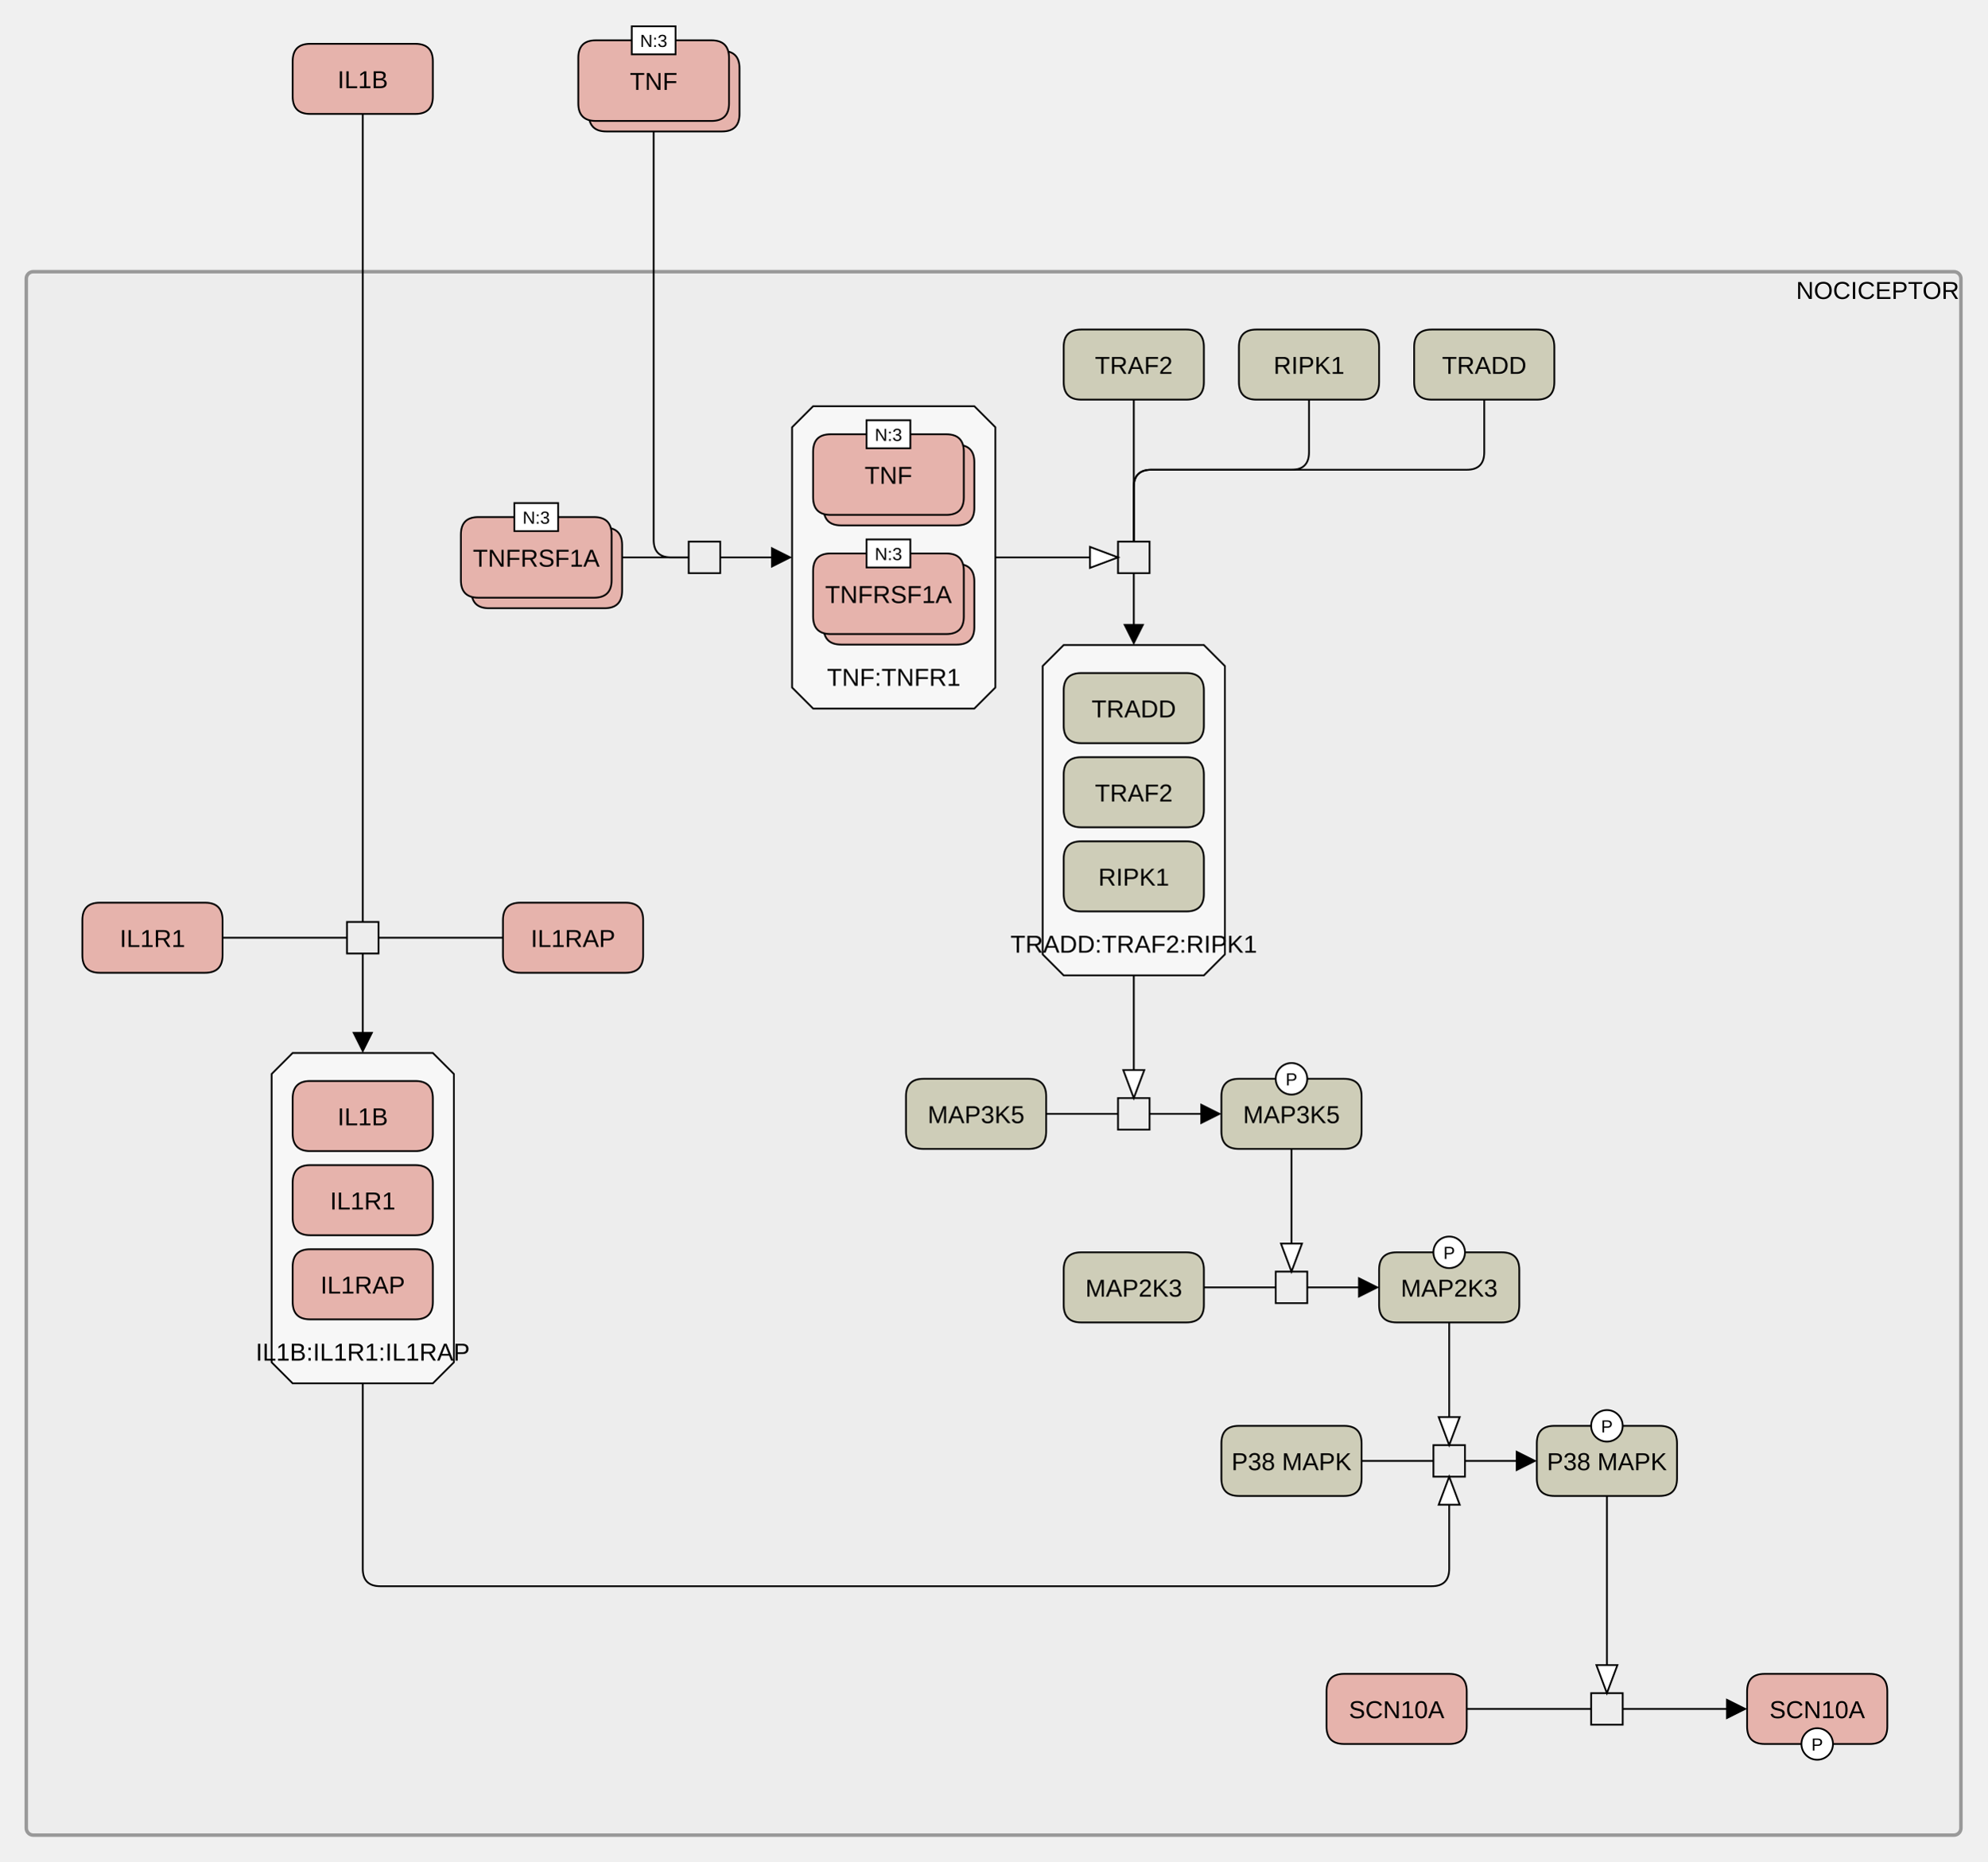
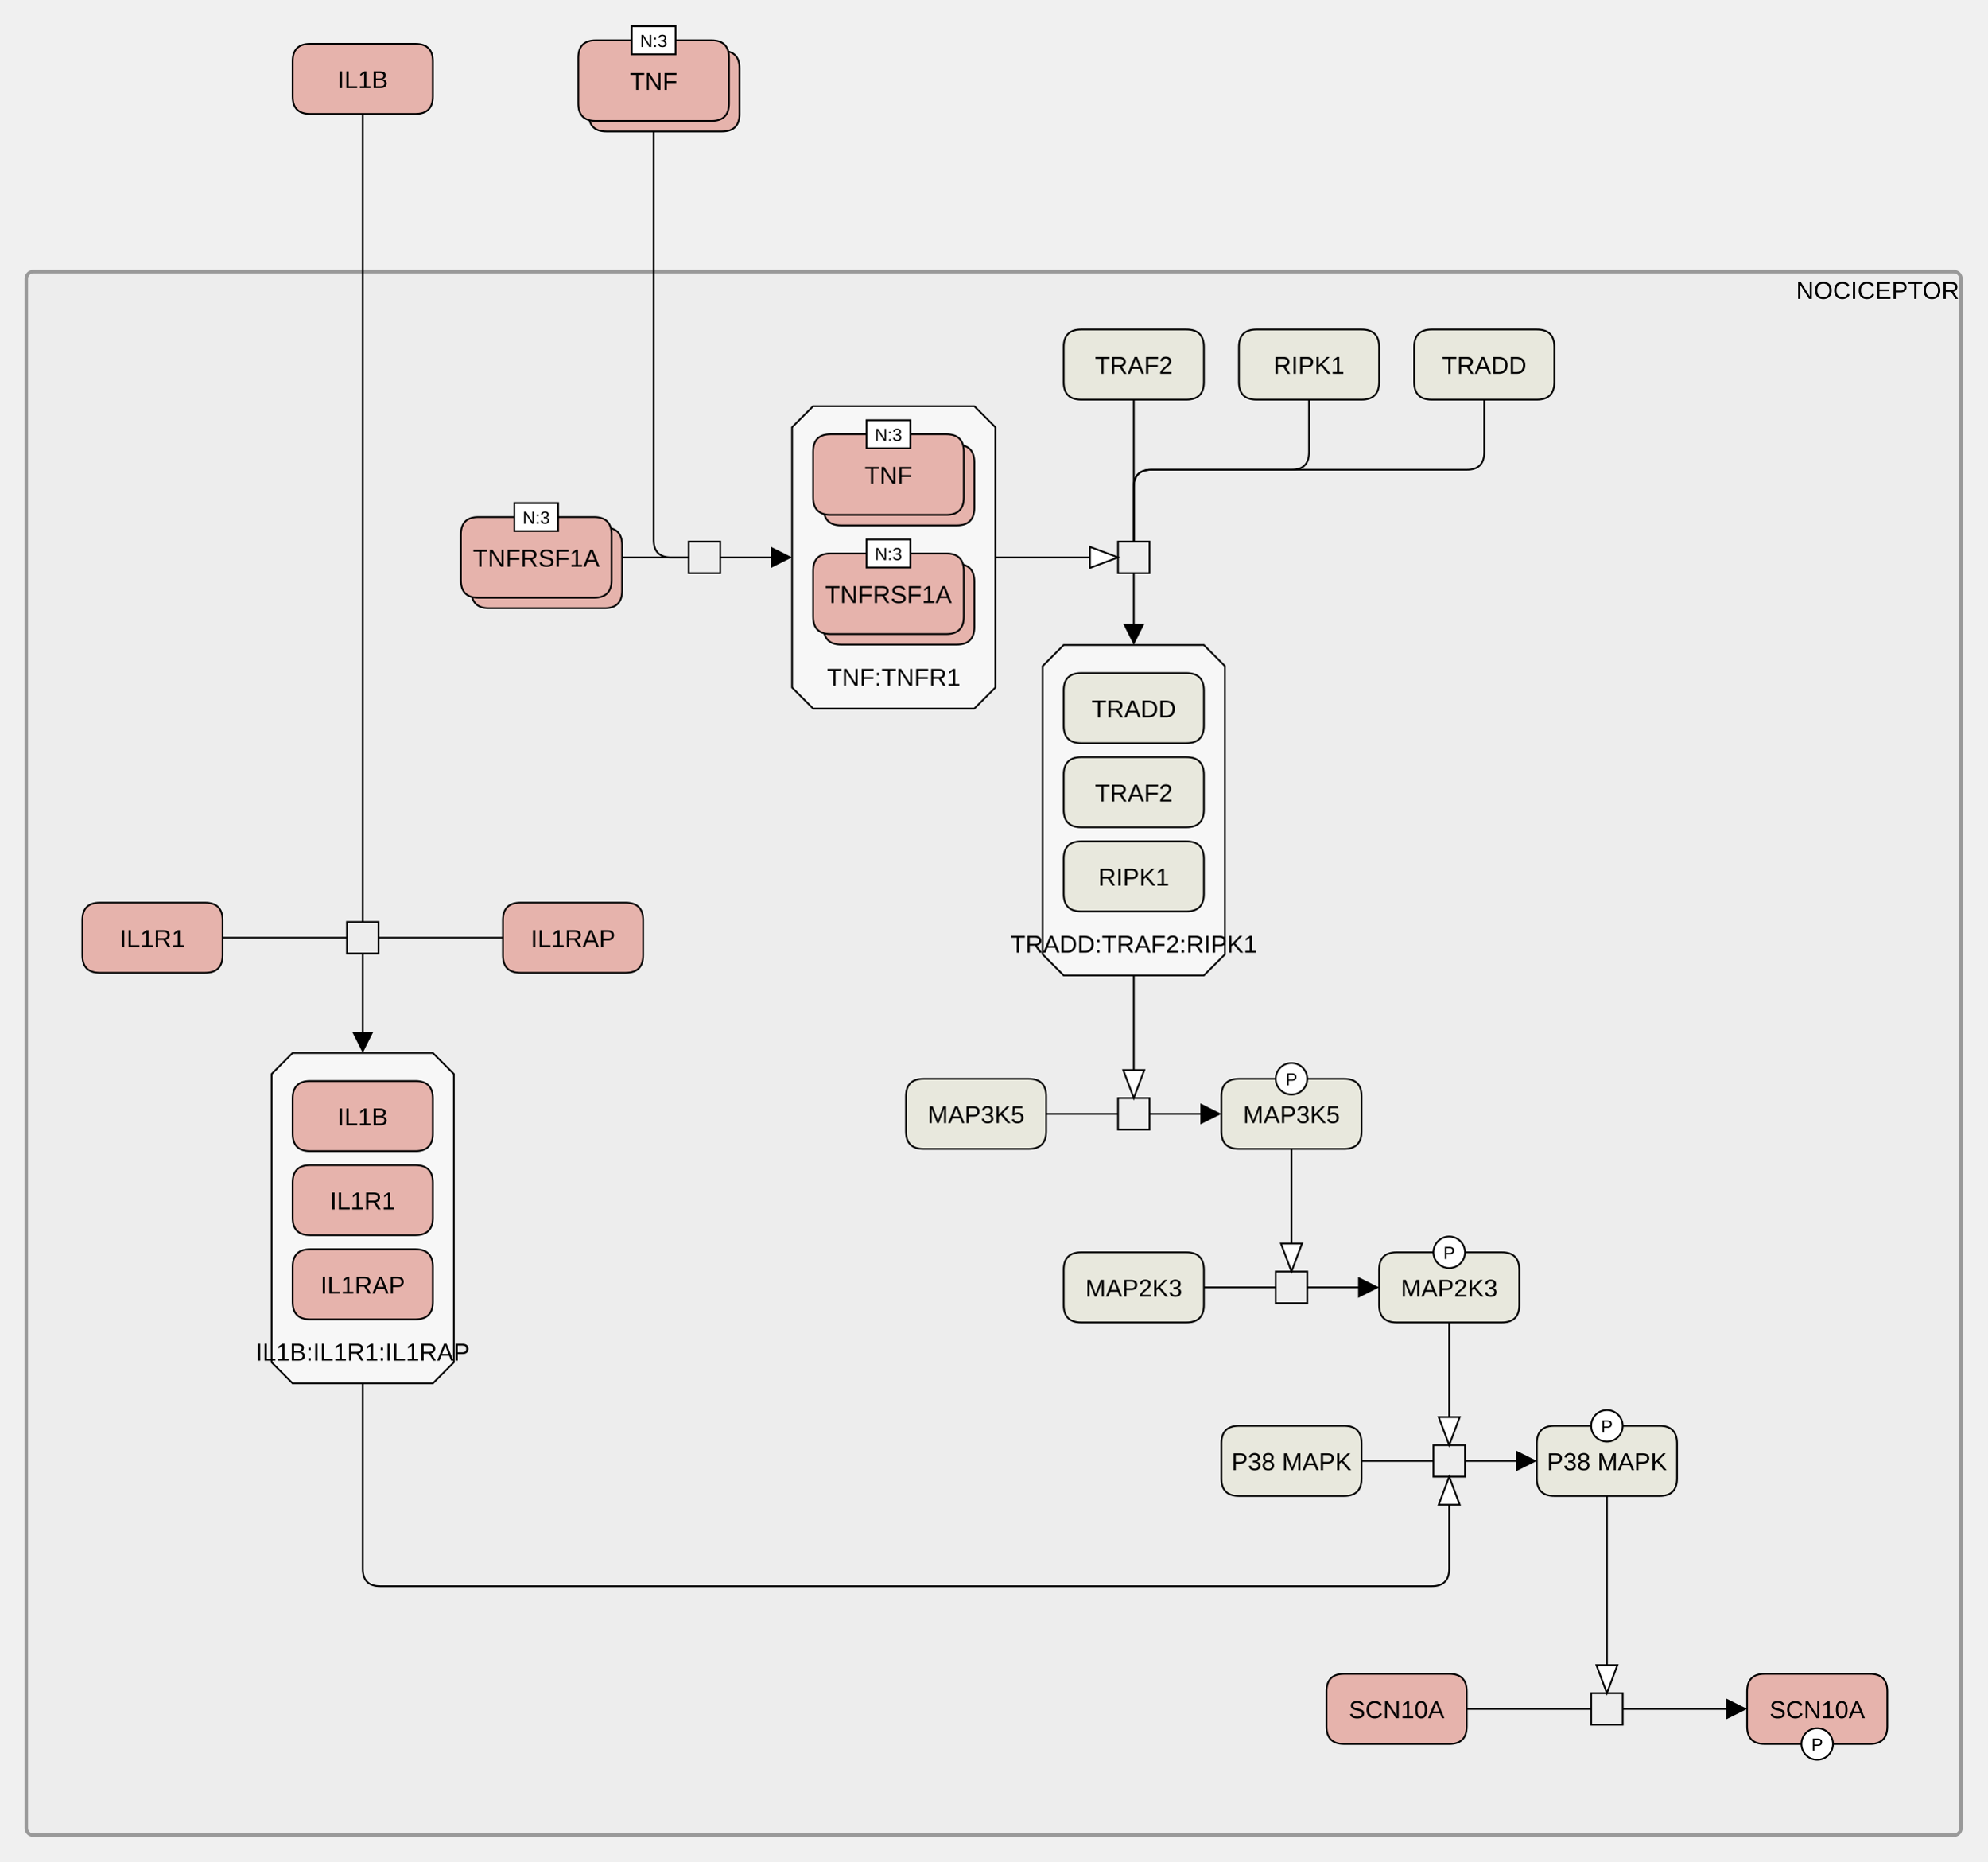
<svg xmlns="http://www.w3.org/2000/svg" width="1134" height="1062" viewBox="0 0 1134 1062" stroke-linecap="butt" stroke-miterlimit="10">
  <g transform="translate(-25,-25)">
    <path d="M40 184 C40 181.791 41.791 180 44 180 L1140 180 C1142.209 180 1144 181.791 1144 184 L1144 1068 C1144 1070.209 1142.209 1072 1140 1072 L44 1072 C41.791 1072 40 1070.209 40 1068 Z" fill="#999999" fill-opacity="0.031" stroke="none" />
    <path d="M40 184 C40 181.791 41.791 180 44 180 L1140 180 C1142.209 180 1144 181.791 1144 184 L1144 1068 C1144 1070.209 1142.209 1072 1140 1072 L44 1072 C41.791 1072 40 1070.209 40 1068 Z" fill="none" stroke="#999999" stroke-width="2" />
    <text x="1096.5" y="195.541" text-anchor="middle" font-family="'Dialog', Arial, Helvetica, sans-serif" font-size="14" fill="#000000" stroke="none" xml:space="preserve">NOCICEPTOR</text>
    <path d="M489 256.75 L581 256.75 L593 268.75 L593 417.25 L581 429.25 L489 429.25 L477 417.25 L477 268.75 Z" fill="#F7F7F7" stroke="none" />
    <path d="M489 256.75 L581 256.75 L593 268.75 L593 417.25 L581 429.25 L489 429.25 L477 417.25 L477 268.75 Z" fill="none" stroke="#000000" />
    <text x="535" y="416.291" text-anchor="middle" font-family="'Dialog', Arial, Helvetica, sans-serif" font-size="14" fill="#000000" stroke="none" xml:space="preserve">TNF:TNFR1</text>
    <path d="M495 288.75 Q495 278.75 505 278.75 L571 278.75 Q581 278.75 581 288.75 L581 314.75 Q581 324.75 571 324.75 L505 324.75 Q495 324.75 495 314.75 Z" fill="#E6B3AC" stroke="none" />
    <path d="M495 288.75 Q495 278.75 505 278.75 L571 278.75 Q581 278.75 581 288.75 L581 314.75 Q581 324.75 571 324.75 L505 324.75 Q495 324.75 495 314.75 Z" fill="none" stroke="#000000" />
    <path d="M489 282.75 Q489 272.75 499 272.75 L565 272.75 Q575 272.75 575 282.75 L575 308.75 Q575 318.75 565 318.75 L499 318.75 Q489 318.75 489 308.75 Z" fill="#E6B3AC" stroke="none" />
    <path d="M489 282.75 Q489 272.75 499 272.75 L565 272.75 Q575 272.75 575 282.75 L575 308.75 Q575 318.75 565 318.75 L499 318.75 Q489 318.75 489 308.75 Z" fill="none" stroke="#000000" />
    <text x="532" y="301.041" text-anchor="middle" font-family="'Dialog', Arial, Helvetica, sans-serif" font-size="14" fill="#000000" stroke="none" xml:space="preserve">TNF</text>
    <path d="M519.5 264.75 L544.5 264.75 L544.5 280.75 L519.5 280.75 Z" fill="#FFFFFF" stroke="none" />
    <path d="M519.5 264.75 L544.5 264.75 L544.5 280.75 L519.5 280.75 Z" fill="none" stroke="#000000" />
    <text x="532" y="276.529" text-anchor="middle" font-family="'Dialog', Arial, Helvetica, sans-serif" font-size="10" fill="#000000" stroke="none" xml:space="preserve">N:3</text>
    <path d="M495 356.75 Q495 346.75 505 346.75 L571 346.75 Q581 346.75 581 356.75 L581 382.75 Q581 392.75 571 392.75 L505 392.75 Q495 392.75 495 382.75 Z" fill="#E6B3AC" stroke="none" />
    <path d="M495 356.75 Q495 346.75 505 346.75 L571 346.75 Q581 346.75 581 356.75 L581 382.75 Q581 392.75 571 392.75 L505 392.75 Q495 392.75 495 382.75 Z" fill="none" stroke="#000000" />
    <path d="M489 350.75 Q489 340.75 499 340.75 L565 340.75 Q575 340.75 575 350.75 L575 376.75 Q575 386.75 565 386.75 L499 386.75 Q489 386.75 489 376.75 Z" fill="#E6B3AC" stroke="none" />
    <path d="M489 350.75 Q489 340.75 499 340.75 L565 340.75 Q575 340.75 575 350.75 L575 376.75 Q575 386.75 565 386.75 L499 386.75 Q489 386.75 489 376.75 Z" fill="none" stroke="#000000" />
    <text x="532" y="369.041" text-anchor="middle" font-family="'Dialog', Arial, Helvetica, sans-serif" font-size="14" fill="#000000" stroke="none" xml:space="preserve">TNFRSF1A</text>
    <path d="M519.5 332.75 L544.5 332.75 L544.5 348.75 L519.5 348.75 Z" fill="#FFFFFF" stroke="none" />
    <path d="M519.5 332.75 L544.5 332.75 L544.5 348.75 L519.5 348.75 Z" fill="none" stroke="#000000" />
    <text x="532" y="344.529" text-anchor="middle" font-family="'Dialog', Arial, Helvetica, sans-serif" font-size="10" fill="#000000" stroke="none" xml:space="preserve">N:3</text>
    <path d="M632 393 L712 393 L724 405 L724 569.5 L712 581.5 L632 581.5 L620 569.5 L620 405 Z" fill="#F7F7F7" stroke="none" />
    <path d="M632 393 L712 393 L724 405 L724 569.5 L712 581.5 L632 581.5 L620 569.5 L620 405 Z" fill="none" stroke="#000000" />
    <text x="672" y="568.541" text-anchor="middle" font-family="'Dialog', Arial, Helvetica, sans-serif" font-size="14" fill="#000000" stroke="none" xml:space="preserve">TRADD:TRAF2:RIPK1</text>
-     <path d="M632 515 Q632 505 642 505 L702 505 Q712 505 712 515 L712 535 Q712 545 702 545 L642 545 Q632 545 632 535 Z" fill="#CECDB8" stroke="none" />
+     <path d="M632 515 Q632 505 642 505 L702 505 Q712 505 712 515 L712 535 Q712 545 702 545 L642 545 Q632 545 632 535 Z" fill="#E8E8DD" stroke="none" />
    <path d="M632 515 Q632 505 642 505 L702 505 Q712 505 712 515 L712 535 Q712 545 702 545 L642 545 Q632 545 632 535 Z" fill="none" stroke="#000000" />
    <text x="672" y="530.291" text-anchor="middle" font-family="'Dialog', Arial, Helvetica, sans-serif" font-size="14" fill="#000000" stroke="none" xml:space="preserve">RIPK1</text>
-     <path d="M632 467 Q632 457 642 457 L702 457 Q712 457 712 467 L712 487 Q712 497 702 497 L642 497 Q632 497 632 487 Z" fill="#CECDB8" stroke="none" />
+     <path d="M632 467 Q632 457 642 457 L702 457 Q712 457 712 467 L712 487 Q712 497 702 497 L642 497 Q632 497 632 487 Z" fill="#E8E8DD" stroke="none" />
    <path d="M632 467 Q632 457 642 457 L702 457 Q712 457 712 467 L712 487 Q712 497 702 497 L642 497 Q632 497 632 487 Z" fill="none" stroke="#000000" />
    <text x="672" y="482.291" text-anchor="middle" font-family="'Dialog', Arial, Helvetica, sans-serif" font-size="14" fill="#000000" stroke="none" xml:space="preserve">TRAF2</text>
-     <path d="M632 419 Q632 409 642 409 L702 409 Q712 409 712 419 L712 439 Q712 449 702 449 L642 449 Q632 449 632 439 Z" fill="#CECDB8" stroke="none" />
+     <path d="M632 419 Q632 409 642 409 L702 409 Q712 409 712 419 L712 439 Q712 449 702 449 L642 449 Q632 449 632 439 Z" fill="#E8E8DD" stroke="none" />
    <path d="M632 419 Q632 409 642 409 L702 409 Q712 409 712 419 L712 439 Q712 449 702 449 L642 449 Q632 449 632 439 Z" fill="none" stroke="#000000" />
    <text x="672" y="434.291" text-anchor="middle" font-family="'Dialog', Arial, Helvetica, sans-serif" font-size="14" fill="#000000" stroke="none" xml:space="preserve">TRADD</text>
    <path d="M294 336 Q294 326 304 326 L370 326 Q380 326 380 336 L380 362 Q380 372 370 372 L304 372 Q294 372 294 362 Z" fill="#E6B3AC" stroke="none" />
    <path d="M294 336 Q294 326 304 326 L370 326 Q380 326 380 336 L380 362 Q380 372 370 372 L304 372 Q294 372 294 362 Z" fill="none" stroke="#000000" />
    <path d="M288 330 Q288 320 298 320 L364 320 Q374 320 374 330 L374 356 Q374 366 364 366 L298 366 Q288 366 288 356 Z" fill="#E6B3AC" stroke="none" />
    <path d="M288 330 Q288 320 298 320 L364 320 Q374 320 374 330 L374 356 Q374 366 364 366 L298 366 Q288 366 288 356 Z" fill="none" stroke="#000000" />
    <text x="331" y="348.291" text-anchor="middle" font-family="'Dialog', Arial, Helvetica, sans-serif" font-size="14" fill="#000000" stroke="none" xml:space="preserve">TNFRSF1A</text>
    <path d="M318.5 312 L343.5 312 L343.5 328 L318.5 328 Z" fill="#FFFFFF" stroke="none" />
    <path d="M318.5 312 L343.5 312 L343.5 328 L318.5 328 Z" fill="none" stroke="#000000" />
    <text x="331" y="323.779" text-anchor="middle" font-family="'Dialog', Arial, Helvetica, sans-serif" font-size="10" fill="#000000" stroke="none" xml:space="preserve">N:3</text>
-     <path d="M732 223 Q732 213 742 213 L802 213 Q812 213 812 223 L812 243 Q812 253 802 253 L742 253 Q732 253 732 243 Z" fill="#CECDB8" stroke="none" />
+     <path d="M732 223 Q732 213 742 213 L802 213 Q812 213 812 223 L812 243 Q812 253 802 253 L742 253 Q732 253 732 243 Z" fill="#E8E8DD" stroke="none" />
    <path d="M732 223 Q732 213 742 213 L802 213 Q812 213 812 223 L812 243 Q812 253 802 253 L742 253 Q732 253 732 243 Z" fill="none" stroke="#000000" />
    <text x="772" y="238.291" text-anchor="middle" font-family="'Dialog', Arial, Helvetica, sans-serif" font-size="14" fill="#000000" stroke="none" xml:space="preserve">RIPK1</text>
-     <path d="M632 223 Q632 213 642 213 L702 213 Q712 213 712 223 L712 243 Q712 253 702 253 L642 253 Q632 253 632 243 Z" fill="#CECDB8" stroke="none" />
+     <path d="M632 223 Q632 213 642 213 L702 213 Q712 213 712 223 L712 243 Q712 253 702 253 L642 253 Q632 253 632 243 Z" fill="#E8E8DD" stroke="none" />
    <path d="M632 223 Q632 213 642 213 L702 213 Q712 213 712 223 L712 243 Q712 253 702 253 L642 253 Q632 253 632 243 Z" fill="none" stroke="#000000" />
    <text x="672" y="238.291" text-anchor="middle" font-family="'Dialog', Arial, Helvetica, sans-serif" font-size="14" fill="#000000" stroke="none" xml:space="preserve">TRAF2</text>
-     <path d="M832 223 Q832 213 842 213 L902 213 Q912 213 912 223 L912 243 Q912 253 902 253 L842 253 Q832 253 832 243 Z" fill="#CECDB8" stroke="none" />
+     <path d="M832 223 Q832 213 842 213 L902 213 Q912 213 912 223 L912 243 Q912 253 902 253 L842 253 Q832 253 832 243 Z" fill="#E8E8DD" stroke="none" />
    <path d="M832 223 Q832 213 842 213 L902 213 Q912 213 912 223 L912 243 Q912 253 902 253 L842 253 Q832 253 832 243 Z" fill="none" stroke="#000000" />
    <text x="872" y="238.291" text-anchor="middle" font-family="'Dialog', Arial, Helvetica, sans-serif" font-size="14" fill="#000000" stroke="none" xml:space="preserve">TRADD</text>
-     <path d="M542 650.5 Q542 640.5 552 640.5 L612 640.5 Q622 640.5 622 650.5 L622 670.5 Q622 680.5 612 680.5 L552 680.5 Q542 680.5 542 670.5 Z" fill="#CECDB8" stroke="none" />
+     <path d="M542 650.5 Q542 640.5 552 640.5 L612 640.5 Q622 640.5 622 650.5 L622 670.5 Q622 680.5 612 680.5 L552 680.5 Q542 680.5 542 670.5 Z" fill="#E8E8DD" stroke="none" />
    <path d="M542 650.5 Q542 640.5 552 640.5 L612 640.5 Q622 640.5 622 650.5 L622 670.5 Q622 680.5 612 680.5 L552 680.5 Q542 680.5 542 670.5 Z" fill="none" stroke="#000000" />
    <text x="582" y="665.791" text-anchor="middle" font-family="'Dialog', Arial, Helvetica, sans-serif" font-size="14" fill="#000000" stroke="none" xml:space="preserve">MAP3K5</text>
-     <path d="M722 650.5 Q722 640.5 732 640.5 L792 640.5 Q802 640.5 802 650.5 L802 670.5 Q802 680.5 792 680.5 L732 680.5 Q722 680.5 722 670.5 Z" fill="#CECDB8" stroke="none" />
+     <path d="M722 650.5 Q722 640.5 732 640.5 L792 640.5 Q802 640.5 802 650.5 L802 670.5 Q802 680.5 792 680.5 L732 680.5 Q722 680.5 722 670.5 Z" fill="#E8E8DD" stroke="none" />
    <path d="M722 650.5 Q722 640.5 732 640.5 L792 640.5 Q802 640.5 802 650.5 L802 670.5 Q802 680.5 792 680.5 L732 680.5 Q722 680.5 722 670.5 Z" fill="none" stroke="#000000" />
    <text x="762" y="665.791" text-anchor="middle" font-family="'Dialog', Arial, Helvetica, sans-serif" font-size="14" fill="#000000" stroke="none" xml:space="preserve">MAP3K5</text>
    <path d="M753 640.5 C753 635.529 757.029 631.5 762 631.5 L762 631.5 C766.971 631.5 771 635.529 771 640.5 L771 640.5 C771 645.471 766.971 649.5 762 649.5 L762 649.5 C757.029 649.5 753 645.471 753 640.5 Z" fill="#FFFFFF" stroke="none" />
    <path d="M753 640.5 C753 635.529 757.029 631.5 762 631.5 L762 631.5 C766.971 631.5 771 635.529 771 640.5 L771 640.5 C771 645.471 766.971 649.5 762 649.5 L762 649.5 C757.029 649.5 753 645.471 753 640.5 Z" fill="none" stroke="#000000" />
    <text x="762" y="644.279" text-anchor="middle" font-family="'Dialog', Arial, Helvetica, sans-serif" font-size="10" fill="#000000" stroke="none" xml:space="preserve">P</text>
-     <path d="M632 749.5 Q632 739.5 642 739.5 L702 739.5 Q712 739.5 712 749.5 L712 769.5 Q712 779.5 702 779.5 L642 779.5 Q632 779.5 632 769.5 Z" fill="#CECDB8" stroke="none" />
+     <path d="M632 749.5 Q632 739.5 642 739.5 L702 739.5 Q712 739.5 712 749.5 L712 769.5 Q712 779.5 702 779.5 L642 779.5 Q632 779.5 632 769.5 Z" fill="#E8E8DD" stroke="none" />
    <path d="M632 749.5 Q632 739.5 642 739.5 L702 739.5 Q712 739.5 712 749.5 L712 769.5 Q712 779.5 702 779.5 L642 779.5 Q632 779.5 632 769.5 Z" fill="none" stroke="#000000" />
    <text x="672" y="764.791" text-anchor="middle" font-family="'Dialog', Arial, Helvetica, sans-serif" font-size="14" fill="#000000" stroke="none" xml:space="preserve">MAP2K3</text>
-     <path d="M812 749.5 Q812 739.5 822 739.5 L882 739.5 Q892 739.5 892 749.5 L892 769.5 Q892 779.5 882 779.5 L822 779.5 Q812 779.5 812 769.5 Z" fill="#CECDB8" stroke="none" />
+     <path d="M812 749.5 Q812 739.5 822 739.5 L882 739.5 Q892 739.5 892 749.5 L892 769.5 Q892 779.5 882 779.5 L822 779.5 Q812 779.5 812 769.5 Z" fill="#E8E8DD" stroke="none" />
    <path d="M812 749.5 Q812 739.5 822 739.5 L882 739.5 Q892 739.5 892 749.5 L892 769.5 Q892 779.5 882 779.5 L822 779.5 Q812 779.5 812 769.5 Z" fill="none" stroke="#000000" />
    <text x="852" y="764.791" text-anchor="middle" font-family="'Dialog', Arial, Helvetica, sans-serif" font-size="14" fill="#000000" stroke="none" xml:space="preserve">MAP2K3</text>
    <path d="M843 739.5 C843 734.529 847.029 730.5 852 730.5 L852 730.5 C856.971 730.5 861 734.529 861 739.5 L861 739.5 C861 744.471 856.971 748.5 852 748.5 L852 748.5 C847.029 748.5 843 744.471 843 739.5 Z" fill="#FFFFFF" stroke="none" />
    <path d="M843 739.5 C843 734.529 847.029 730.5 852 730.5 L852 730.5 C856.971 730.5 861 734.529 861 739.5 L861 739.5 C861 744.471 856.971 748.5 852 748.5 L852 748.5 C847.029 748.5 843 744.471 843 739.5 Z" fill="none" stroke="#000000" />
    <text x="852" y="743.279" text-anchor="middle" font-family="'Dialog', Arial, Helvetica, sans-serif" font-size="10" fill="#000000" stroke="none" xml:space="preserve">P</text>
-     <path d="M722 848.5 Q722 838.5 732 838.5 L792 838.5 Q802 838.5 802 848.5 L802 868.5 Q802 878.5 792 878.5 L732 878.5 Q722 878.5 722 868.5 Z" fill="#CECDB8" stroke="none" />
+     <path d="M722 848.5 Q722 838.5 732 838.5 L792 838.5 Q802 838.5 802 848.5 L802 868.5 Q802 878.5 792 878.5 L732 878.5 Q722 878.5 722 868.5 Z" fill="#E8E8DD" stroke="none" />
    <path d="M722 848.5 Q722 838.5 732 838.5 L792 838.5 Q802 838.5 802 848.5 L802 868.5 Q802 878.5 792 878.5 L732 878.5 Q722 878.5 722 868.5 Z" fill="none" stroke="#000000" />
    <text x="762" y="863.791" text-anchor="middle" font-family="'Dialog', Arial, Helvetica, sans-serif" font-size="14" fill="#000000" stroke="none" xml:space="preserve">P38 MAPK</text>
-     <path d="M902 848.5 Q902 838.5 912 838.5 L972 838.5 Q982 838.5 982 848.5 L982 868.5 Q982 878.5 972 878.5 L912 878.5 Q902 878.5 902 868.5 Z" fill="#CECDB8" stroke="none" />
+     <path d="M902 848.5 Q902 838.5 912 838.5 L972 838.5 Q982 838.5 982 848.5 L982 868.5 Q982 878.5 972 878.5 L912 878.5 Q902 878.5 902 868.5 Z" fill="#E8E8DD" stroke="none" />
    <path d="M902 848.5 Q902 838.5 912 838.5 L972 838.5 Q982 838.5 982 848.5 L982 868.5 Q982 878.5 972 878.5 L912 878.5 Q902 878.5 902 868.5 Z" fill="none" stroke="#000000" />
    <text x="942" y="863.791" text-anchor="middle" font-family="'Dialog', Arial, Helvetica, sans-serif" font-size="14" fill="#000000" stroke="none" xml:space="preserve">P38 MAPK</text>
    <path d="M933 838.5 C933 833.529 937.029 829.5 942 829.5 L942 829.5 C946.971 829.5 951 833.529 951 838.5 L951 838.5 C951 843.471 946.971 847.5 942 847.5 L942 847.5 C937.029 847.5 933 843.471 933 838.5 Z" fill="#FFFFFF" stroke="none" />
    <path d="M933 838.5 C933 833.529 937.029 829.5 942 829.5 L942 829.5 C946.971 829.5 951 833.529 951 838.5 L951 838.5 C951 843.471 946.971 847.5 942 847.5 L942 847.5 C937.029 847.5 933 843.471 933 838.5 Z" fill="none" stroke="#000000" />
    <text x="942" y="842.279" text-anchor="middle" font-family="'Dialog', Arial, Helvetica, sans-serif" font-size="10" fill="#000000" stroke="none" xml:space="preserve">P</text>
    <path d="M418 334 L436 334 L436 352 L418 352 Z" fill="none" stroke="#000000" />
    <path d="M663 334 L681 334 L681 352 L663 352 Z" fill="none" stroke="#000000" />
    <path d="M663 651.5 L681 651.5 L681 669.5 L663 669.5 Z" fill="none" stroke="#000000" />
    <path d="M753 750.5 L771 750.5 L771 768.5 L753 768.5 Z" fill="none" stroke="#000000" />
    <path d="M843 849.5 L861 849.5 L861 867.5 L843 867.5 Z" fill="none" stroke="#000000" />
    <path d="M72 550 Q72 540 82 540 L142 540 Q152 540 152 550 L152 570 Q152 580 142 580 L82 580 Q72 580 72 570 Z" fill="#E6B3AC" stroke="none" />
    <path d="M72 550 Q72 540 82 540 L142 540 Q152 540 152 550 L152 570 Q152 580 142 580 L82 580 Q72 580 72 570 Z" fill="none" stroke="#000000" />
    <text x="112" y="565.291" text-anchor="middle" font-family="'Dialog', Arial, Helvetica, sans-serif" font-size="14" fill="#000000" stroke="none" xml:space="preserve">IL1R1</text>
    <path d="M223 551 L241 551 L241 569 L223 569 Z" fill="none" stroke="#000000" />
    <path d="M312 550 Q312 540 322 540 L382 540 Q392 540 392 550 L392 570 Q392 580 382 580 L322 580 Q312 580 312 570 Z" fill="#E6B3AC" stroke="none" />
    <path d="M312 550 Q312 540 322 540 L382 540 Q392 540 392 550 L392 570 Q392 580 382 580 L322 580 Q312 580 312 570 Z" fill="none" stroke="#000000" />
    <text x="352" y="565.291" text-anchor="middle" font-family="'Dialog', Arial, Helvetica, sans-serif" font-size="14" fill="#000000" stroke="none" xml:space="preserve">IL1RAP</text>
    <path d="M192 625.75 L272 625.75 L284 637.75 L284 802.25 L272 814.25 L192 814.25 L180 802.25 L180 637.75 Z" fill="#F7F7F7" stroke="none" />
    <path d="M192 625.75 L272 625.75 L284 637.75 L284 802.25 L272 814.25 L192 814.25 L180 802.25 L180 637.75 Z" fill="none" stroke="#000000" />
    <text x="232" y="801.291" text-anchor="middle" font-family="'Dialog', Arial, Helvetica, sans-serif" font-size="14" fill="#000000" stroke="none" xml:space="preserve">IL1B:IL1R1:IL1RAP</text>
    <path d="M192 651.75 Q192 641.75 202 641.75 L262 641.75 Q272 641.75 272 651.75 L272 671.75 Q272 681.75 262 681.75 L202 681.75 Q192 681.75 192 671.75 Z" fill="#E6B3AC" stroke="none" />
    <path d="M192 651.75 Q192 641.75 202 641.75 L262 641.75 Q272 641.75 272 651.75 L272 671.75 Q272 681.75 262 681.75 L202 681.75 Q192 681.75 192 671.75 Z" fill="none" stroke="#000000" />
    <text x="232" y="667.041" text-anchor="middle" font-family="'Dialog', Arial, Helvetica, sans-serif" font-size="14" fill="#000000" stroke="none" xml:space="preserve">IL1B</text>
    <path d="M192 699.75 Q192 689.75 202 689.75 L262 689.75 Q272 689.75 272 699.75 L272 719.75 Q272 729.75 262 729.75 L202 729.75 Q192 729.75 192 719.75 Z" fill="#E6B3AC" stroke="none" />
    <path d="M192 699.75 Q192 689.75 202 689.75 L262 689.75 Q272 689.75 272 699.75 L272 719.75 Q272 729.75 262 729.75 L202 729.75 Q192 729.75 192 719.75 Z" fill="none" stroke="#000000" />
    <text x="232" y="715.041" text-anchor="middle" font-family="'Dialog', Arial, Helvetica, sans-serif" font-size="14" fill="#000000" stroke="none" xml:space="preserve">IL1R1</text>
    <path d="M192 747.75 Q192 737.75 202 737.75 L262 737.75 Q272 737.75 272 747.75 L272 767.75 Q272 777.75 262 777.75 L202 777.75 Q192 777.75 192 767.75 Z" fill="#E6B3AC" stroke="none" />
    <path d="M192 747.75 Q192 737.75 202 737.75 L262 737.75 Q272 737.75 272 747.75 L272 767.75 Q272 777.75 262 777.75 L202 777.75 Q192 777.75 192 767.75 Z" fill="none" stroke="#000000" />
    <text x="232" y="763.041" text-anchor="middle" font-family="'Dialog', Arial, Helvetica, sans-serif" font-size="14" fill="#000000" stroke="none" xml:space="preserve">IL1RAP</text>
    <path d="M782 990 Q782 980 792 980 L852 980 Q862 980 862 990 L862 1010 Q862 1020 852 1020 L792 1020 Q782 1020 782 1010 Z" fill="#E6B3AC" stroke="none" />
    <path d="M782 990 Q782 980 792 980 L852 980 Q862 980 862 990 L862 1010 Q862 1020 852 1020 L792 1020 Q782 1020 782 1010 Z" fill="none" stroke="#000000" />
    <text x="822" y="1005.291" text-anchor="middle" font-family="'Dialog', Arial, Helvetica, sans-serif" font-size="14" fill="#000000" stroke="none" xml:space="preserve">SCN10A</text>
    <path d="M933 991 L951 991 L951 1009 L933 1009 Z" fill="none" stroke="#000000" />
    <path d="M1022 990 Q1022 980 1032 980 L1092 980 Q1102 980 1102 990 L1102 1010 Q1102 1020 1092 1020 L1032 1020 Q1022 1020 1022 1010 Z" fill="#E6B3AC" stroke="none" />
    <path d="M1022 990 Q1022 980 1032 980 L1092 980 Q1102 980 1102 990 L1102 1010 Q1102 1020 1092 1020 L1032 1020 Q1022 1020 1022 1010 Z" fill="none" stroke="#000000" />
    <text x="1062" y="1005.291" text-anchor="middle" font-family="'Dialog', Arial, Helvetica, sans-serif" font-size="14" fill="#000000" stroke="none" xml:space="preserve">SCN10A</text>
    <path d="M1053 1020 C1053 1015.029 1057.029 1011 1062 1011 L1062 1011 C1066.971 1011 1071 1015.029 1071 1020 L1071 1020 C1071 1024.971 1066.971 1029 1062 1029 L1062 1029 C1057.029 1029 1053 1024.971 1053 1020 Z" fill="#FFFFFF" stroke="none" />
    <path d="M1053 1020 C1053 1015.029 1057.029 1011 1062 1011 L1062 1011 C1066.971 1011 1071 1015.029 1071 1020 L1071 1020 C1071 1024.971 1066.971 1029 1062 1029 L1062 1029 C1057.029 1029 1053 1024.971 1053 1020 Z" fill="none" stroke="#000000" />
    <text x="1062" y="1023.779" text-anchor="middle" font-family="'Dialog', Arial, Helvetica, sans-serif" font-size="10" fill="#000000" stroke="none" xml:space="preserve">P</text>
    <path d="M361 64 Q361 54 371 54 L437 54 Q447 54 447 64 L447 90 Q447 100 437 100 L371 100 Q361 100 361 90 Z" fill="#E6B3AC" stroke="none" />
    <path d="M361 64 Q361 54 371 54 L437 54 Q447 54 447 64 L447 90 Q447 100 437 100 L371 100 Q361 100 361 90 Z" fill="none" stroke="#000000" />
    <path d="M355 58 Q355 48 365 48 L431 48 Q441 48 441 58 L441 84 Q441 94 431 94 L365 94 Q355 94 355 84 Z" fill="#E6B3AC" stroke="none" />
    <path d="M355 58 Q355 48 365 48 L431 48 Q441 48 441 58 L441 84 Q441 94 431 94 L365 94 Q355 94 355 84 Z" fill="none" stroke="#000000" />
    <text x="398" y="76.291" text-anchor="middle" font-family="'Dialog', Arial, Helvetica, sans-serif" font-size="14" fill="#000000" stroke="none" xml:space="preserve">TNF</text>
    <path d="M385.5 40 L410.5 40 L410.5 56 L385.5 56 Z" fill="#FFFFFF" stroke="none" />
    <path d="M385.5 40 L410.5 40 L410.5 56 L385.5 56 Z" fill="none" stroke="#000000" />
    <text x="398" y="51.779" text-anchor="middle" font-family="'Dialog', Arial, Helvetica, sans-serif" font-size="10" fill="#000000" stroke="none" xml:space="preserve">N:3</text>
    <path d="M192 60 Q192 50 202 50 L262 50 Q272 50 272 60 L272 80 Q272 90 262 90 L202 90 Q192 90 192 80 Z" fill="#E6B3AC" stroke="none" />
    <path d="M192 60 Q192 50 202 50 L262 50 Q272 50 272 60 L272 80 Q272 90 262 90 L202 90 Q192 90 192 80 Z" fill="none" stroke="#000000" />
    <text x="232" y="75.291" text-anchor="middle" font-family="'Dialog', Arial, Helvetica, sans-serif" font-size="14" fill="#000000" stroke="none" xml:space="preserve">IL1B</text>
    <path d="M380 343 L418 343" fill="none" stroke="#000000" />
    <path d="M436 343 L466 343" fill="none" stroke="#000000" />
    <path d="M477 343 L465 349 L465 337 Z" fill="#000000" stroke="none" />
    <path d="M398 100 L398 333 Q398 343 408 343 L418 343" fill="none" stroke="#000000" />
    <path d="M672 253 L672 334" fill="none" stroke="#000000" />
    <path d="M672 352 L672 382" fill="none" stroke="#000000" />
    <path d="M672 393 L666 381 L678 381 Z" fill="#000000" stroke="none" />
    <path d="M772 253 L772 283 Q772 293 762 293 L682 293 Q672 293 672 303 L672 334" fill="none" stroke="#000000" />
    <path d="M872 253 L872 283 Q872 293 862 293 L682 293 Q672 293 672 303 L672 334" fill="none" stroke="#000000" />
    <path d="M593 343 L648 343" fill="none" stroke="#000000" />
    <path d="M663 343 L647 349 L647 337 Z" fill="white" stroke="#000000" />
    <path d="M622 660.5 L663 660.5" fill="none" stroke="#000000" />
    <path d="M681 660.5 L711 660.5" fill="none" stroke="#000000" />
    <path d="M722 660.5 L710 666.5 L710 654.5 Z" fill="#000000" stroke="none" />
    <path d="M672 581.5 L672 636.5" fill="none" stroke="#000000" />
    <path d="M672 651.5 L666 635.5 L678 635.5 Z" fill="white" stroke="#000000" />
    <path d="M712 759.5 L753 759.5" fill="none" stroke="#000000" />
    <path d="M771 759.5 L801 759.5" fill="none" stroke="#000000" />
    <path d="M812 759.5 L800 765.5 L800 753.5 Z" fill="#000000" stroke="none" />
    <path d="M762 680.5 L762 735.5" fill="none" stroke="#000000" />
    <path d="M762 750.5 L756 734.5 L768 734.5 Z" fill="white" stroke="#000000" />
    <path d="M802 858.5 L843 858.5" fill="none" stroke="#000000" />
    <path d="M861 858.5 L891 858.5" fill="none" stroke="#000000" />
    <path d="M902 858.5 L890 864.5 L890 852.5 Z" fill="#000000" stroke="none" />
    <path d="M852 779.5 L852 834.5" fill="none" stroke="#000000" />
    <path d="M852 849.5 L846 833.5 L858 833.5 Z" fill="white" stroke="#000000" />
    <path d="M232 90 L232 551" fill="none" stroke="#000000" />
    <path d="M152 560 L223 560" fill="none" stroke="#000000" />
    <path d="M312 560 L241 560" fill="none" stroke="#000000" />
    <path d="M232 569 L232 614.75" fill="none" stroke="#000000" />
    <path d="M232 625.75 L226 613.75 L238 613.75 Z" fill="#000000" stroke="none" />
    <path d="M232 814.25 L232 920 Q232 930 242 930 L842 930 Q852 930 852 920 L852 882.5" fill="none" stroke="#000000" />
    <path d="M852 867.5 L858 883.5 L846 883.5 Z" fill="white" stroke="#000000" />
    <path d="M862 1000 L933 1000" fill="none" stroke="#000000" />
    <path d="M951 1000 L1011 1000" fill="none" stroke="#000000" />
    <path d="M1022 1000 L1010 1006 L1010 994 Z" fill="#000000" stroke="none" />
    <path d="M942 878.5 L942 976" fill="none" stroke="#000000" />
    <path d="M942 991 L936 975 L948 975 Z" fill="white" stroke="#000000" />
  </g>
</svg>
